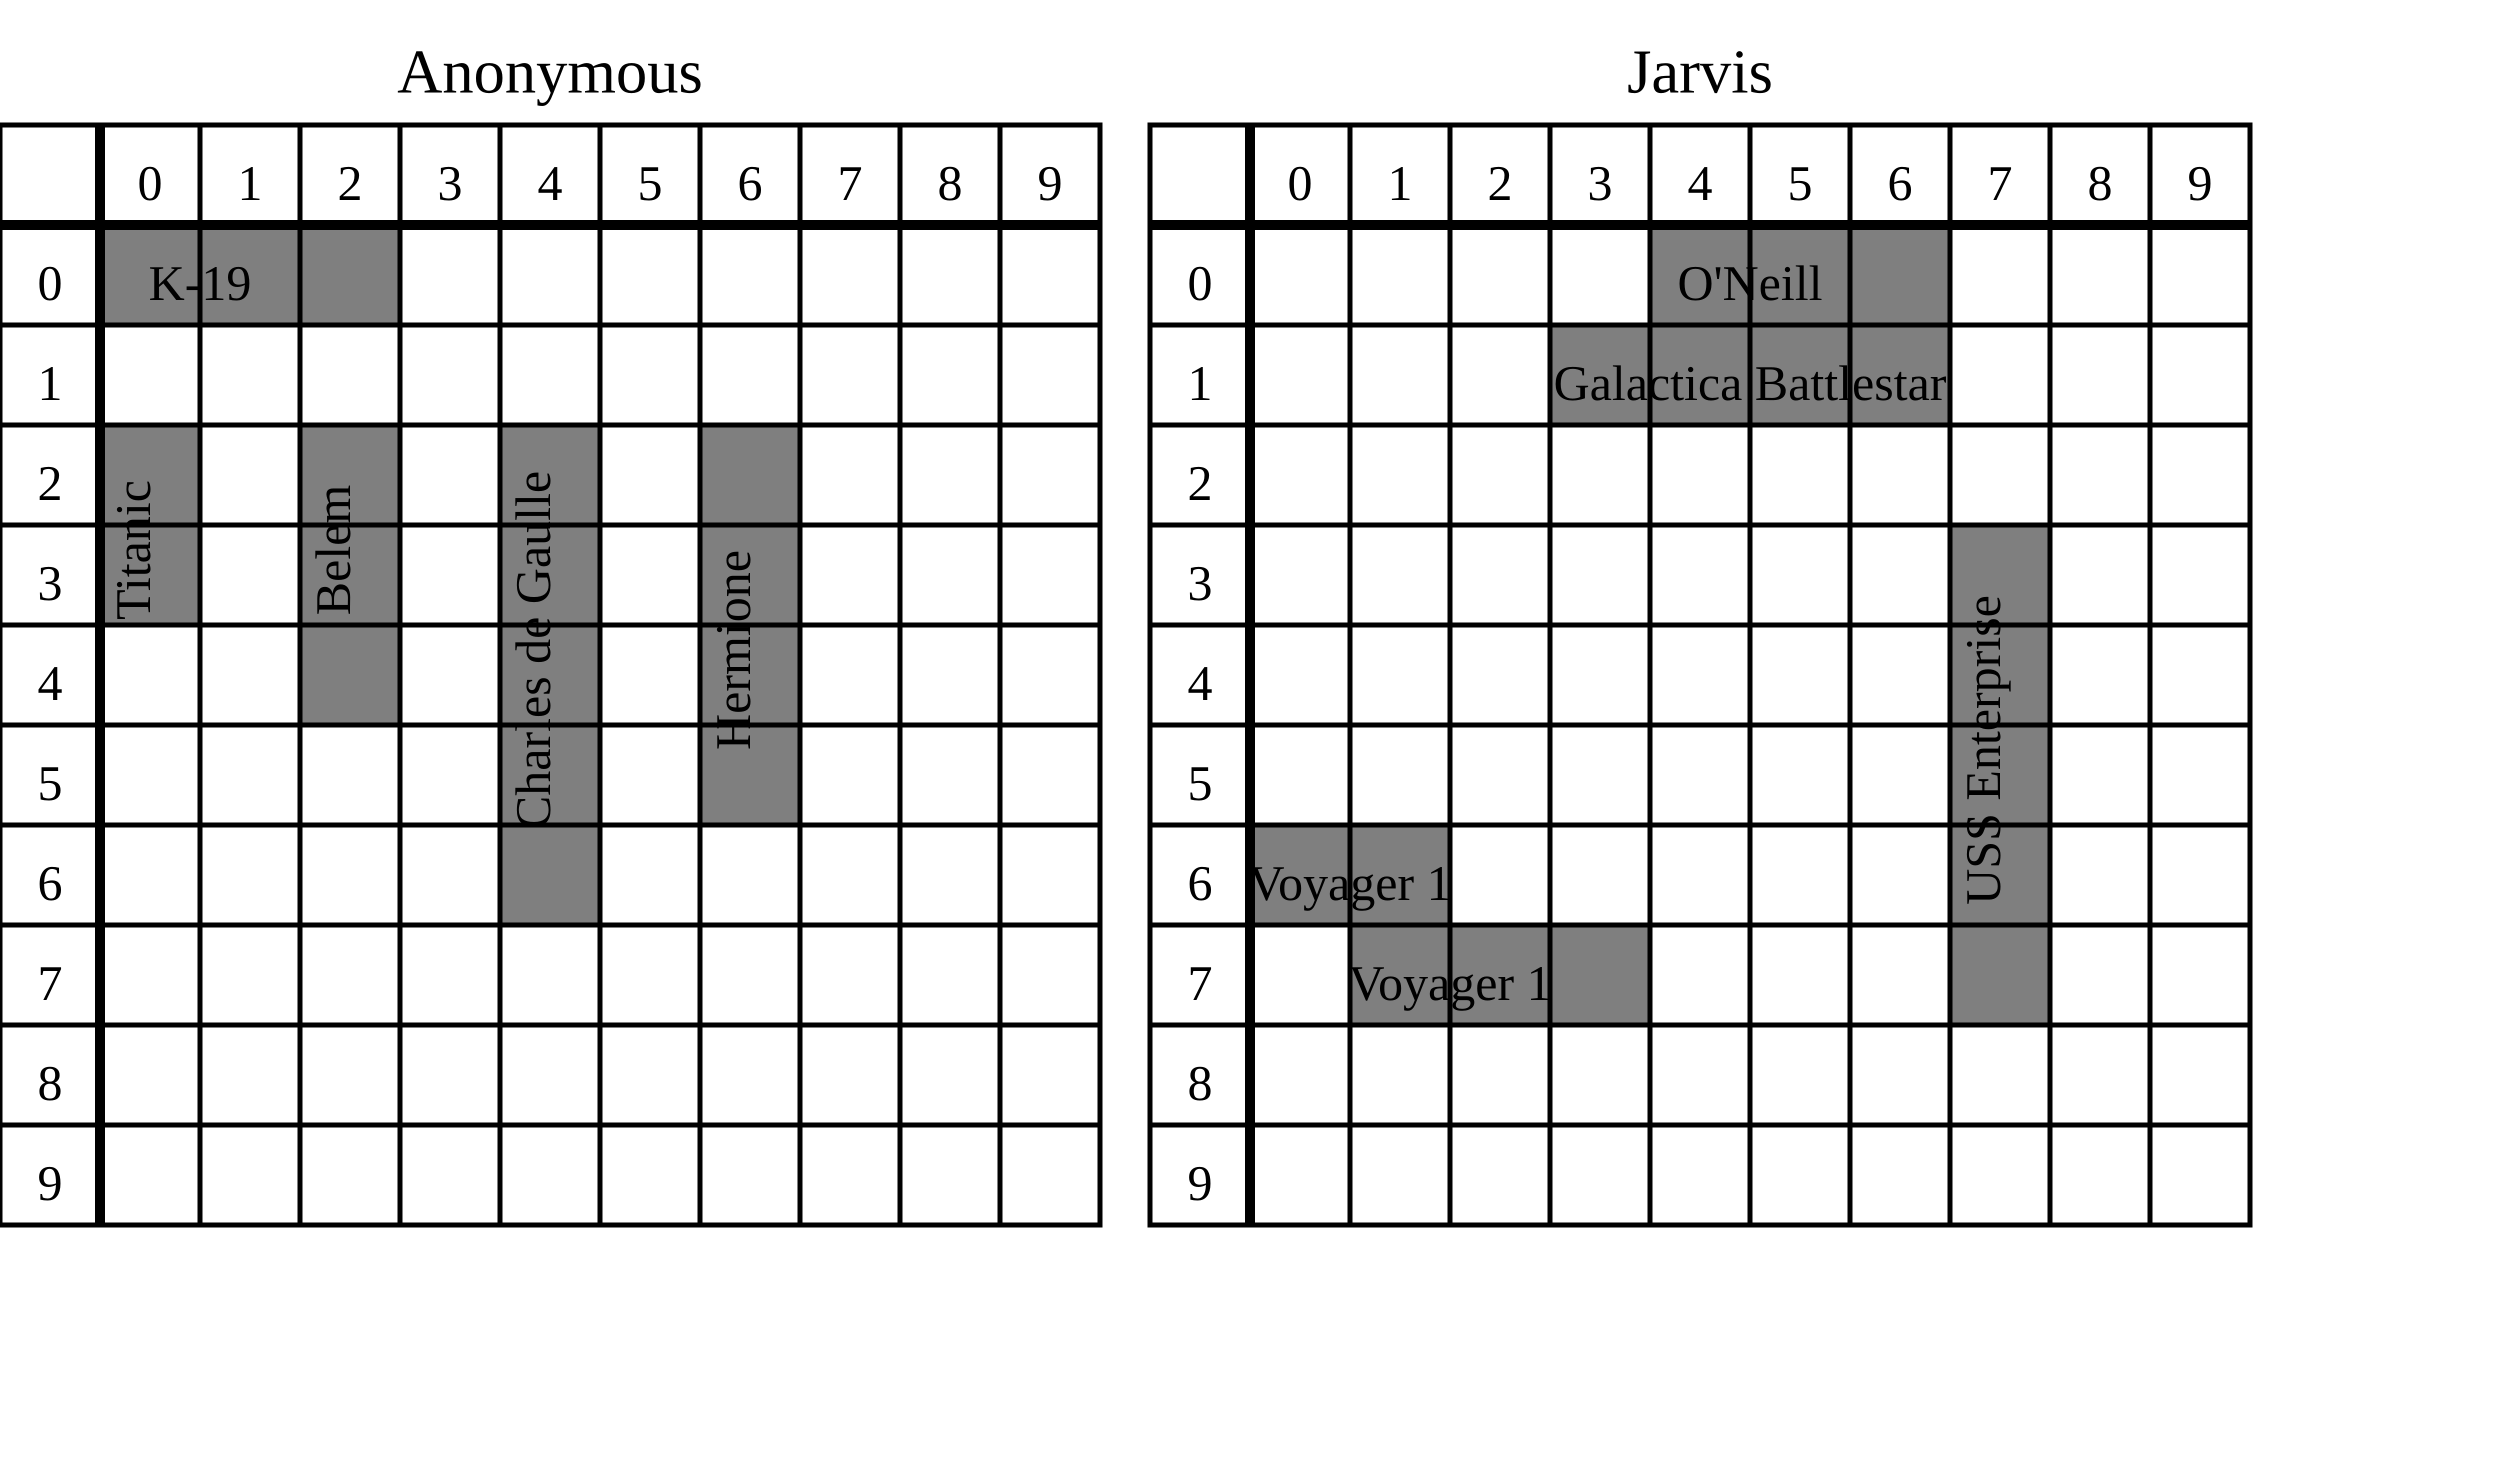
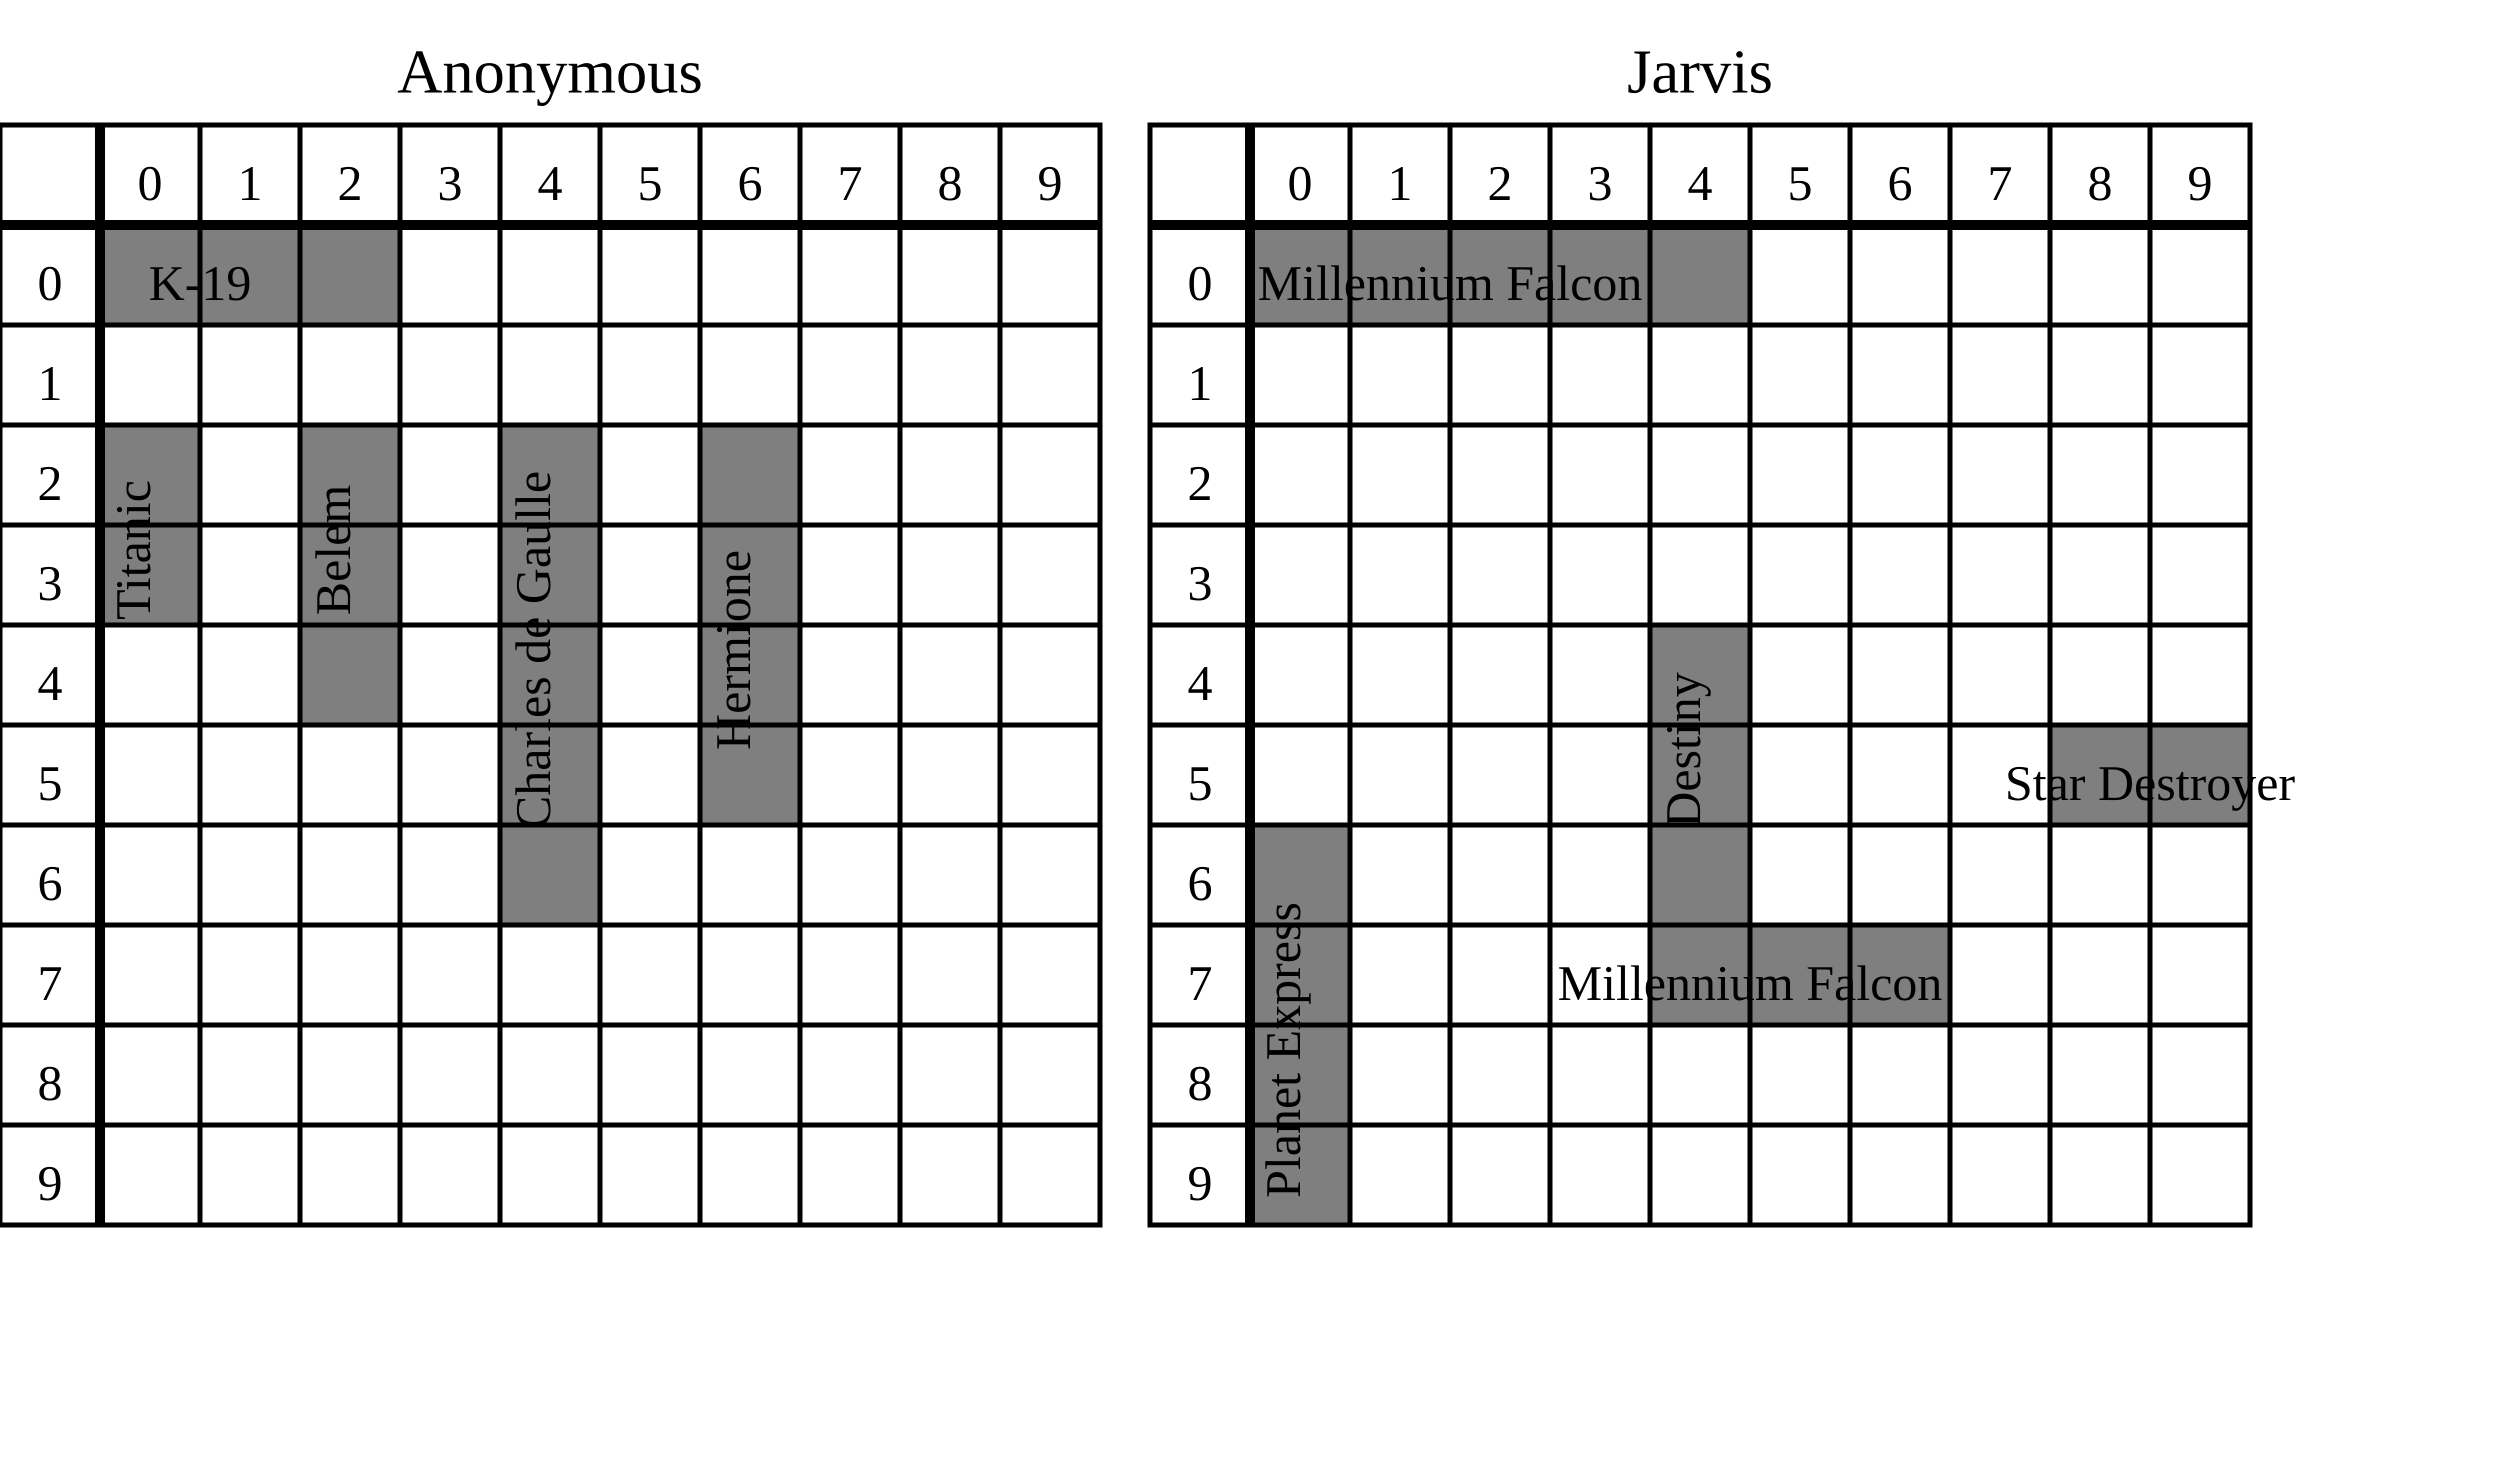
<svg xmlns="http://www.w3.org/2000/svg" version="1.1" width="1000" height="590">
  <defs>
    <symbol id="fire">
      <g transform="scale(40, 40)">
        <g transform="matrix(0.00220524,0,0,0.00220663,-0.03301685,-0.03549806)" id="g3381">
          <g id="g3">
            <linearGradient id="SVGID_1_" y2="16.456" gradientUnits="userSpaceOnUse" x2="230.93" y1="16.456" x1="229.97">
              <stop style="stop-color:#6D0000" offset="0" id="stop6" />
              <stop style="stop-color:#ED1C24" offset="1" id="stop8" />
            </linearGradient>
            <path style="fill:url(#SVGID_1_)" d="m 230.23,16.52 c 0.251,0.074 0.481,0.182 0.703,0.306 -0.321,-0.246 -0.64,-0.494 -0.962,-0.739 l 0.26,0.433 z" id="path10" />
            <linearGradient id="SVGID_2_" y2="17.204" gradientUnits="userSpaceOnUse" x2="231.92" y1="17.204" x1="230.93">
              <stop style="stop-color:#6D0000" offset="0" id="stop13" />
              <stop style="stop-color:#ED1C24" offset="1" id="stop15" />
            </linearGradient>
            <path style="fill:url(#SVGID_2_)" d="m 230.93,16.826 c 0.329,0.252 0.658,0.504 0.985,0.757 -0.3,-0.299 -0.63,-0.556 -0.99,-0.757 z" id="path17" />
            <linearGradient id="SVGID_3_" y2="243.42" gradientUnits="userSpaceOnUse" x2="468.44" y1="243.42" x1="14.975">
              <stop style="stop-color:#6D0000" offset="0" id="stop20" />
              <stop style="stop-color:#ED1C24" offset="1" id="stop22" />
            </linearGradient>
            <path style="fill:url(#SVGID_3_)" d="m 445.06,397.39 c -15.36,-0.273 -28.584,-7.196 -40.049,-16.6 -9.835,-6.95 -15.792,-17.681 -15.562,-29.751 0.822,-3.735 0.521,-7.889 3.288,-10.715 -2.205,-8.897 -3.043,-17.811 -2.047,-27.242 0.908,-4.34 2.047,-8.091 4.398,-11.682 2.091,-2.971 5.234,-3.259 8.45,-3.808 -4.513,-2.754 -7.283,-7.656 -7.341,-12.748 1.804,-8.32 9.981,-13.772 15.445,-19.844 11.279,-9.777 21.113,-20.493 24.546,-34.611 -2.625,2.307 -4.615,5.566 -7.744,7.369 -3.117,3.347 -7.759,4.659 -12.604,4.946 -3.995,-0.546 -8.683,-3.128 -9.749,-7.368 -1.976,-2.785 -1.587,-6.605 -1.212,-10.082 2.075,-5.537 5.004,-11.262 9.461,-15.459 10.757,-12.345 29.001,-12.589 43.565,-8.235 -14.781,-9.446 -35.662,-8.912 -51.527,-16.397 -6.057,-2.076 -11.682,-5.58 -16.238,-10.715 -4.297,-6.403 -5.897,-14.032 -6.316,-22.18 1.73,-14.465 9.504,-27.516 14.811,-41.159 9.577,-19.873 12.056,-43.827 10.758,-65.631 -2.118,18.272 -9.012,35.059 -21.27,48.932 l -10.281,8.581 c -9.434,7.744 -20.928,12.936 -32.984,13.555 -10.786,-0.836 -21.675,-3.273 -30.486,-9.735 -10.095,-7.874 -5.306,-22.02 -3.374,-32.39 -3.648,8.004 -10.441,18.171 -20.104,19.296 -6.345,1.831 -10.988,-4.572 -14.58,-7.773 l 0.073,-0.072 c -5.58,-6.994 -8.87,-14.782 -12.518,-22.728 -3.923,-10.239 -8.855,-19.786 -15.042,-28.901 -4.841,-6.85 -10.759,-11.903 -16.915,-16.66 1.351,1.34 2.261,3.459 3.892,4.562 6.116,9.201 7.904,20.046 7.082,31.525 -2.004,11.984 -8.191,23.088 -18.2,31.583 -5.58,3.446 -11.204,9.186 -18.357,8.234 -4.658,0.13 -8.091,-3.576 -11.105,-7.196 l -0.418,0.101 c -3.375,-5.999 -6.144,-12.257 -7.312,-18.948 -1.226,-4.226 -0.937,-8.827 -2.74,-12.634 0.477,5.855 0.606,11.551 -0.101,17.407 -0.332,9.763 -4.211,20.925 -14.624,24.516 -10.67,3.158 -19.468,-1.946 -26.997,-8.495 0.159,-0.865 -0.764,-0.432 -1.11,-0.922 -2.48,-2.611 -5.986,-4.024 -8.811,-6.447 -1.01,0.346 -0.938,-1.615 -1.789,-0.418 l -0.346,-1.009 c -0.086,0.086 -0.246,0.245 -0.419,0.245 -0.173,-0.331 -0.677,-0.504 -0.258,-0.75 l -1.616,-0.765 c -1.975,-1.917 -4.96,-3.519 -7.687,-4.514 -6.676,-5.018 -15.185,-7.312 -22.67,-9.792 0,0.174 0.087,0.26 -0.086,0.433 -0.506,0.173 -0.606,-0.417 -0.866,-0.677 -18.546,-5.264 -40.798,-5.727 -59.689,-0.707 -1.688,0.52 -2.958,1.644 -4.816,1.832 -4.226,2.077 -8.812,3.129 -12.332,6.734 15.071,-5.235 32.853,-9.143 49.192,-4.37 4.947,1.816 9.965,2.884 14.581,5.394 7.254,4.745 16.05,11.046 21.56,18.979 6.735,10.44 12.099,21.604 14.176,34.063 1.631,10.86 1.919,22.916 -0.619,33.386 -1.976,14.522 -16.585,23.405 -28.872,27.357 1.644,1.919 3.432,2.684 4.729,4.789 6.533,8.437 2.134,20.45 -1.773,28.712 -3.952,4.542 -7.802,9.173 -13.051,11.927 -19.511,10.456 -43.178,11.437 -65.488,14.796 22.829,-0.635 47.533,-1.803 66.67,11.09 4.961,3.188 10.009,7.284 13.109,12.187 2.51,5.493 3.173,12.706 -1.283,17.407 -7.528,3.734 -16.397,-0.261 -22.035,-5.293 1.398,4.903 4.585,9.043 8.68,12.387 1.731,2.02 4.789,1.832 5.985,3.852 8.335,2.654 16.383,8.683 22.974,14.969 5.35,7.097 8.653,15.389 7.125,24.301 0.13,5.364 -2.365,10.312 -5.135,14.666 -10.052,14.854 -18.56,29.377 -22.814,46.566 -0.418,0.765 -0.073,1.774 -0.923,2.309 -0.058,1.601 -0.13,3.733 -1.039,5.017 0.52,1.517 -0.317,2.728 -0.49,4.415 -1.284,7.153 -0.361,14.94 0.721,22.236 0.62,2.799 0.39,3.908 1.514,6.69 0.519,1.358 0.044,3.059 1.053,3.896 0.792,2.797 1.759,5.581 2.221,8.393 1.182,0.663 0.692,2.523 2.062,3.029 -0.158,2.204 2.307,3.805 3.013,5.146 -2.004,-5.321 -2.913,-11.436 -4.167,-17.52 -0.116,-12.231 1.471,-24.302 8.004,-34.555 1.888,-6.044 7.975,-10.354 11.739,-15.057 12.214,-10.211 26.434,-15.285 42.038,-16.786 10.514,-1.443 19.469,2.451 27.328,8.335 11.451,7.86 14.219,21.504 13.413,34.844 l 2.682,-4.774 c 5.437,-7.786 12.734,-16.269 22.858,-14.061 4.024,2.421 6.865,6.547 9.013,10.354 8.322,18.431 10.211,38.434 12.88,58.71 -0.795,-11.19 -0.045,-22.411 0.519,-33.963 1.441,-8.682 1.441,-18.086 5.781,-25.438 2.353,-2.409 3.938,-6.75 7.831,-7.108 -0.519,-1.371 -0.2,-3.232 0.476,-4.604 2.006,-3.59 6.216,-5.651 10.124,-6.546 1.947,0.231 4.312,-0.303 6.115,0.793 1.846,-0.706 3.071,0.981 4.86,1.227 4.341,2.25 9.635,5.25 12.734,8.954 0.027,-5.002 3.129,-8.854 5.394,-12.689 8.062,-9.418 20.507,-12.331 31.973,-13.211 8.22,-1.513 16.136,1.197 23.967,3.333 17.047,7.483 31.944,20.751 51.325,22.61 2.38,-0.546 4.441,1.833 6.966,1.125 8.682,0.938 14.191,0.133 22.585,-0.892 2.278,-0.795 4.916,-0.217 6.777,-1.256 l 0,0.173 c 4.24,-0.389 8.653,-1.616 12.791,-2.928 5.324,-2.178 12.102,-4.269 16.052,-7.629 -6.72,4.48 -15.3,4.99 -23.36,6.17 z M 403.04,197.8 c -0.174,0.159 -0.289,0.39 -0.448,0.562 -0.216,0.216 -0.461,0.361 -0.662,0.592 l 1.11,-1.15 z M 136.37,101.89 c 1.586,1.024 2.885,1.875 2.9,1.875 -1.198,-0.245 -2.221,-0.821 -3.303,-1.312 0.2,-0.27 0.2,-0.28 0.4,-0.56 z m -26.65,81.01 c 0,0 -0.865,-0.952 -0.951,-1.066 -0.203,-0.261 -0.26,-0.592 -0.461,-0.836 l 1.41,1.91 z m 265.77,154.74 c -1.152,3.201 -1.614,6.145 -1.889,8.162 l -0.258,1.731 -0.34,2.11 c 0,0 -0.043,1.759 -0.043,2.091 0,8.566 2.134,16.758 6.086,24.07 -0.75,-0.434 -1.456,-0.81 -2.235,-1.255 l -18.229,-9.62 -0.577,-0.332 -4.196,-1.167 c -7.773,-2.191 -17.45,-4.874 -28.31,-3 -18.402,1.614 -31.957,7.558 -41.36,18.127 -0.446,-0.143 -0.533,-0.173 -1.038,-0.331 -0.145,-0.015 -1.904,-0.158 -2.769,-0.23 -2.618,-0.634 -10.508,-2.542 -11.894,-2.786 l -2.73,-0.229 -2.48,0.562 c -9.403,2.135 -16.814,7.325 -20.854,14.609 l -0.199,0.345 -0.176,0.362 c -0.259,0.532 -0.171,1.125 -0.387,1.671 -1.025,0.98 -1.977,1.903 -2.698,2.812 -2.566,-3.302 -5.797,-6.646 -10.108,-9.242 l -2.351,-1.427 -2.669,-0.577 c -7.354,-1.602 -13.744,-0.521 -19.166,1.859 -3.878,-6.993 -8.912,-11.812 -13.642,-15.114 -12.489,-9.258 -25.57,-13.079 -38.895,-11.319 -11.624,1.14 -22.194,4.21 -31.87,8.768 1.542,-2.437 3.056,-4.846 4.772,-7.384 3.072,-4.816 6.851,-12.085 7.456,-20.823 l 0,0.129 c 0.015,-0.072 0,-0.146 0.015,-0.216 0.058,-0.736 0.231,-1.399 0.231,-2.15 0,-0.144 0,-0.288 -0.014,-0.417 0.158,-1.472 0.389,-2.928 0.389,-4.413 0,-10.153 -3.678,-20.334 -10.803,-29.81 l -0.807,-1.066 -0.981,-0.938 c -3.706,-3.548 -7.412,-6.202 -11.12,-8.869 2.309,-4.27 3.896,-8.897 3.896,-13.975 0,-5.033 -1.154,-10.282 -3.506,-15.416 l -0.446,-1.009 -0.606,-0.952 c -3.908,-6.173 -9.922,-11.899 -17.565,-16.845 5.985,-3.923 10.686,-8.74 14.305,-12.908 l 2.006,-2.336 0.979,-2.033 c 4.442,-9.389 6.663,-17.926 6.663,-25.569 0,-2.928 -0.621,-5.61 -1.284,-8.278 12.099,-8.062 20.117,-19.021 21.906,-31.64 1.456,-6.605 2.09,-13.311 2.09,-19.612 0,-7.053 -0.677,-13.586 -1.484,-18.907 -0.837,-5.062 -2.278,-10.065 -4.067,-15.1 1.414,-1.975 1.587,-2.234 3.158,-4.47 6.98,5.624 20.912,14.696 39.314,9.258 l 0.691,-0.23 c 5.278,-1.817 9.62,-5.177 13.455,-9.128 3.846,3.254 8.976,6.293 15.793,6.689 -0.164,-0.012 -0.325,-0.018 -0.493,-0.042 0,0 0.793,0.044 1.528,0.088 -0.351,-0.006 -0.693,-0.026 -1.036,-0.045 0.414,0.03 0.821,0.042 1.224,0.074 0.173,0 0.304,0.029 0.447,0.029 10.889,0.605 19.124,-5.148 24.156,-8.726 l 2.899,-1.99 1.326,-0.88 0.634,-0.548 c 7.109,-6.028 12.648,-13.166 16.774,-21.026 3.012,6.432 6.286,12.936 11.419,19.354 l 1.099,1.399 2.089,2.033 c 4.082,4.067 13.528,13.209 27.156,10.196 0.647,-0.087 1.255,-0.404 1.903,-0.534 1.976,3.866 4.674,7.586 8.868,10.859 10.125,7.428 22.859,11.638 38.953,12.879 l 1.054,0.071 1.053,-0.057 c 10.035,-0.506 19.902,-3.548 29.245,-8.552 -3.315,7.888 -6.359,16.498 -7.484,25.857 l -0.172,1.399 0.071,1.414 c 0.635,12.345 3.605,22.324 9.1,30.501 l 0.62,0.922 0.736,0.837 c 6.1,6.893 13.757,11.926 22.642,15.099 0.1,0.043 0.216,0.073 0.316,0.116 -0.015,0 -0.015,0.015 -0.015,0.029 0.086,0.03 0.174,0.101 0.274,0.129 0,0 -0.216,-0.087 -0.288,-0.115 -4.514,4.989 -8.351,10.989 -11.276,18.819 l -0.737,1.948 -0.217,2.047 c -0.187,1.615 -0.417,3.706 -0.417,6.072 0,3.316 0.895,7.167 2.566,11.045 1.716,5.48 5.062,9.807 9.273,12.865 -0.043,0.043 -4.428,4.413 -4.428,4.413 -5.494,5.264 -13.037,12.46 -15.415,23.535 l -0.392,1.773 0.029,1.816 c 0.015,2.785 0.447,5.51 1.196,8.15 -3.704,5.939 -5.363,11.723 -6.372,16.627 l -0.158,0.777 -0.089,0.794 c -0.345,3.217 -0.519,6.433 -0.519,9.648 0.01,5.49 0.69,11.06 1.71,16.67 z m 19.07,55.9 c 0.231,0.187 0.463,0.302 0.692,0.49 0.087,0.058 0.145,0.159 0.245,0.216 l -0.94,-0.71 z" id="path24" />
          </g>
          <g id="g26">
            <radialGradient id="SVGID_4_" gradientUnits="userSpaceOnUse" cy="16.456" cx="230.45" r="0.429">
              <stop style="stop-color:#FFF200" offset="0" id="stop29" />
              <stop style="stop-color:#F26822" offset="1" id="stop31" />
            </radialGradient>
            <path style="fill:url(#SVGID_4_)" d="m 230.23,16.52 c 0.251,0.074 0.481,0.182 0.703,0.306 -0.321,-0.246 -0.64,-0.494 -0.962,-0.739 l 0.26,0.433 z" id="path33" />
            <radialGradient id="SVGID_5_" gradientUnits="userSpaceOnUse" cy="17.204" cx="231.42" r="0.44">
              <stop style="stop-color:#FFF200" offset="0" id="stop36" />
              <stop style="stop-color:#F26822" offset="1" id="stop38" />
            </radialGradient>
            <path style="fill:url(#SVGID_5_)" d="m 230.93,16.826 c 0.329,0.252 0.658,0.504 0.985,0.757 -0.3,-0.299 -0.63,-0.556 -0.99,-0.757 z" id="path40" />
            <radialGradient id="SVGID_6_" gradientUnits="userSpaceOnUse" cy="236.07" cx="247.08" r="157.62">
              <stop style="stop-color:#FFF200" offset="0" id="stop43" />
              <stop style="stop-color:#F26822" offset="1" id="stop45" />
            </radialGradient>
            <path style="fill:url(#SVGID_6_)" d="m 403.04,197.8 c -0.174,0.159 -0.289,0.39 -0.448,0.562 -0.216,0.216 -0.461,0.361 -0.662,0.592 l 1.11,-1.15 z M 136.37,101.89 c 1.586,1.024 2.885,1.875 2.9,1.875 -1.198,-0.245 -2.221,-0.821 -3.303,-1.312 0.2,-0.27 0.2,-0.28 0.4,-0.56 z m -26.65,81.01 c 0,0 -0.865,-0.952 -0.951,-1.066 -0.203,-0.261 -0.26,-0.592 -0.461,-0.836 l 1.41,1.91 z m 265.77,154.74 c -1.152,3.201 -1.614,6.145 -1.889,8.162 l -0.258,1.731 -0.34,2.11 c 0,0 -0.043,1.759 -0.043,2.091 0,8.566 2.134,16.758 6.086,24.07 -0.75,-0.434 -1.456,-0.81 -2.235,-1.255 l -18.229,-9.62 -0.577,-0.332 -4.196,-1.167 c -7.773,-2.191 -17.45,-4.874 -28.31,-3 -18.402,1.614 -31.957,7.558 -41.36,18.127 -0.446,-0.143 -0.533,-0.173 -1.038,-0.331 -0.145,-0.015 -1.904,-0.158 -2.769,-0.23 -2.618,-0.634 -10.508,-2.542 -11.894,-2.786 l -2.73,-0.229 -2.48,0.562 c -9.403,2.135 -16.814,7.325 -20.854,14.609 l -0.199,0.345 -0.176,0.362 c -0.259,0.532 -0.171,1.125 -0.387,1.671 -1.025,0.98 -1.977,1.903 -2.698,2.812 -2.566,-3.302 -5.797,-6.646 -10.108,-9.242 l -2.351,-1.427 -2.669,-0.577 c -7.354,-1.602 -13.744,-0.521 -19.166,1.859 -3.878,-6.993 -8.912,-11.812 -13.642,-15.114 -12.489,-9.258 -25.57,-13.079 -38.895,-11.319 -11.624,1.14 -22.194,4.21 -31.87,8.768 1.542,-2.437 3.056,-4.846 4.772,-7.384 3.072,-4.816 6.851,-12.085 7.456,-20.823 l 0,0.129 c 0.015,-0.072 0,-0.146 0.015,-0.216 0.058,-0.736 0.231,-1.399 0.231,-2.15 0,-0.144 0,-0.288 -0.014,-0.417 0.158,-1.472 0.389,-2.928 0.389,-4.413 0,-10.153 -3.678,-20.334 -10.803,-29.81 l -0.807,-1.066 -0.981,-0.938 c -3.706,-3.548 -7.412,-6.202 -11.12,-8.869 2.309,-4.27 3.896,-8.897 3.896,-13.975 0,-5.033 -1.154,-10.282 -3.506,-15.416 l -0.446,-1.009 -0.606,-0.952 c -3.908,-6.173 -9.922,-11.899 -17.565,-16.845 5.985,-3.923 10.686,-8.74 14.305,-12.908 l 2.006,-2.336 0.979,-2.033 c 4.442,-9.389 6.663,-17.926 6.663,-25.569 0,-2.928 -0.621,-5.61 -1.284,-8.278 12.099,-8.062 20.117,-19.021 21.906,-31.64 1.456,-6.605 2.09,-13.311 2.09,-19.612 0,-7.053 -0.677,-13.586 -1.484,-18.907 -0.837,-5.062 -2.278,-10.065 -4.067,-15.1 1.414,-1.975 1.587,-2.234 3.158,-4.47 6.98,5.624 20.912,14.696 39.314,9.258 l 0.691,-0.23 c 5.278,-1.817 9.62,-5.177 13.455,-9.128 3.846,3.254 8.976,6.293 15.793,6.689 -0.164,-0.012 -0.325,-0.018 -0.493,-0.042 0,0 0.793,0.044 1.528,0.088 -0.351,-0.006 -0.693,-0.026 -1.036,-0.045 0.414,0.03 0.821,0.042 1.224,0.074 0.173,0 0.304,0.029 0.447,0.029 10.889,0.605 19.124,-5.148 24.156,-8.726 l 2.899,-1.99 1.326,-0.88 0.634,-0.548 c 7.109,-6.028 12.648,-13.166 16.774,-21.026 3.012,6.432 6.286,12.936 11.419,19.354 l 1.099,1.399 2.089,2.033 c 4.082,4.067 13.528,13.209 27.156,10.196 0.647,-0.087 1.255,-0.404 1.903,-0.534 1.976,3.866 4.674,7.586 8.868,10.859 10.125,7.428 22.859,11.638 38.953,12.879 l 1.054,0.071 1.053,-0.057 c 10.035,-0.506 19.902,-3.548 29.245,-8.552 -3.315,7.888 -6.359,16.498 -7.484,25.857 l -0.172,1.399 0.071,1.414 c 0.635,12.345 3.605,22.324 9.1,30.501 l 0.62,0.922 0.736,0.837 c 6.1,6.893 13.757,11.926 22.642,15.099 0.1,0.043 0.216,0.073 0.316,0.116 -0.015,0 -0.015,0.015 -0.015,0.029 0.086,0.03 0.174,0.101 0.274,0.129 0,0 -0.216,-0.087 -0.288,-0.115 -4.514,4.989 -8.351,10.989 -11.276,18.819 l -0.737,1.948 -0.217,2.047 c -0.187,1.615 -0.417,3.706 -0.417,6.072 0,3.316 0.895,7.167 2.566,11.045 1.716,5.48 5.062,9.807 9.273,12.865 -0.043,0.043 -4.428,4.413 -4.428,4.413 -5.494,5.264 -13.037,12.46 -15.415,23.535 l -0.392,1.773 0.029,1.816 c 0.015,2.785 0.447,5.51 1.196,8.15 -3.704,5.939 -5.363,11.723 -6.372,16.627 l -0.158,0.777 -0.089,0.794 c -0.345,3.217 -0.519,6.433 -0.519,9.648 0.01,5.49 0.69,11.06 1.71,16.67 z m 19.07,55.9 c 0.231,0.187 0.463,0.302 0.692,0.49 0.087,0.058 0.145,0.159 0.245,0.216 l -0.94,-0.71 z" id="path47" />
          </g>
        </g>
      </g>
    </symbol>
    <symbol id="missed">
      <g transform="scale(40, 40)">
        <g>
          <circle r="0.049" cy="0.5" cx="0.5" id="path3430" style="opacity:1;fill:#001560;fill-opacity:1;stroke:none;stroke-width:0.6;stroke-miterlimit:4;stroke-dasharray:none;stroke-opacity:1" />
          <circle r="0.129" cy="0.5" cx="0.5" id="path3430-2" style="opacity:0.8;fill:none;fill-opacity:1;stroke:#001560;stroke-width:0.038;stroke-miterlimit:4;stroke-dasharray:none;stroke-opacity:1" />
          <circle r="0.248" cy="0.5" cx="0.5" id="path3430-2-7" style="opacity:0.65;fill:none;fill-opacity:1;stroke:#001560;stroke-width:0.043;stroke-miterlimit:4;stroke-dasharray:none;stroke-opacity:1" />
          <circle r="0.403" cy="0.5" cx="0.5" id="path3430-2-7-4" style="opacity:0.5;fill:none;fill-opacity:1;stroke:#001560;stroke-width:0.07;stroke-miterlimit:4;stroke-dasharray:none;stroke-opacity:1" />
        </g>
      </g>
    </symbol>
  </defs>
  <text x="220" y="25" transform="translate(0, 12) " alignment-baseline="central" fill="" text-anchor="middle" font-size="25">Anonymous</text>
  <text x="680" y="25" transform="translate(0, 12) " alignment-baseline="central" fill="" text-anchor="middle" font-size="25">Jarvis</text>
  <g transform="translate(0, 50)">
    <g>
      <rect x="0" y="0" width="440" height="440" style="fill:rgb(255,255,255);stroke-width:2;stroke:rgb(0,0,0)" />
      <line x1="40" y1="0" x2="40" y2="440" style="stroke:rgb(0,0,0);stroke-width:4" />
      <line x1="0" y1="40" x2="440" y2="40" style="stroke:rgb(0,0,0);stroke-width:4" />
      <line x1="80" y1="0" x2="80" y2="440" style="stroke:rgb(0,0,0);stroke-width:2" />
      <line x1="120" y1="0" x2="120" y2="440" style="stroke:rgb(0,0,0);stroke-width:2" />
      <line x1="160" y1="0" x2="160" y2="440" style="stroke:rgb(0,0,0);stroke-width:2" />
      <line x1="200" y1="0" x2="200" y2="440" style="stroke:rgb(0,0,0);stroke-width:2" />
      <line x1="240" y1="0" x2="240" y2="440" style="stroke:rgb(0,0,0);stroke-width:2" />
      <line x1="280" y1="0" x2="280" y2="440" style="stroke:rgb(0,0,0);stroke-width:2" />
      <line x1="320" y1="0" x2="320" y2="440" style="stroke:rgb(0,0,0);stroke-width:2" />
      <line x1="360" y1="0" x2="360" y2="440" style="stroke:rgb(0,0,0);stroke-width:2" />
      <line x1="400" y1="0" x2="400" y2="440" style="stroke:rgb(0,0,0);stroke-width:2" />
      <line x1="0" y1="80" x2="440" y2="80" style="stroke:rgb(0,0,0);stroke-width:2" />
      <line x1="0" y1="120" x2="440" y2="120" style="stroke:rgb(0,0,0);stroke-width:2" />
      <line x1="0" y1="160" x2="440" y2="160" style="stroke:rgb(0,0,0);stroke-width:2" />
      <line x1="0" y1="200" x2="440" y2="200" style="stroke:rgb(0,0,0);stroke-width:2" />
      <line x1="0" y1="240" x2="440" y2="240" style="stroke:rgb(0,0,0);stroke-width:2" />
      <line x1="0" y1="280" x2="440" y2="280" style="stroke:rgb(0,0,0);stroke-width:2" />
      <line x1="0" y1="320" x2="440" y2="320" style="stroke:rgb(0,0,0);stroke-width:2" />
      <line x1="0" y1="360" x2="440" y2="360" style="stroke:rgb(0,0,0);stroke-width:2" />
      <line x1="0" y1="400" x2="440" y2="400" style="stroke:rgb(0,0,0);stroke-width:2" />
      <text x="60" y="20" transform="translate(0, 10) " alignment-baseline="central" fill="" text-anchor="middle" font-size="20">0</text>
      <text x="100" y="20" transform="translate(0, 10) " alignment-baseline="central" fill="" text-anchor="middle" font-size="20">1</text>
      <text x="140" y="20" transform="translate(0, 10) " alignment-baseline="central" fill="" text-anchor="middle" font-size="20">2</text>
      <text x="180" y="20" transform="translate(0, 10) " alignment-baseline="central" fill="" text-anchor="middle" font-size="20">3</text>
      <text x="220" y="20" transform="translate(0, 10) " alignment-baseline="central" fill="" text-anchor="middle" font-size="20">4</text>
      <text x="260" y="20" transform="translate(0, 10) " alignment-baseline="central" fill="" text-anchor="middle" font-size="20">5</text>
      <text x="300" y="20" transform="translate(0, 10) " alignment-baseline="central" fill="" text-anchor="middle" font-size="20">6</text>
      <text x="340" y="20" transform="translate(0, 10) " alignment-baseline="central" fill="" text-anchor="middle" font-size="20">7</text>
      <text x="380" y="20" transform="translate(0, 10) " alignment-baseline="central" fill="" text-anchor="middle" font-size="20">8</text>
      <text x="420" y="20" transform="translate(0, 10) " alignment-baseline="central" fill="" text-anchor="middle" font-size="20">9</text>
      <text x="20" y="60" transform="translate(0, 10) " alignment-baseline="central" fill="" text-anchor="middle" font-size="20">0</text>
      <text x="20" y="100" transform="translate(0, 10) " alignment-baseline="central" fill="" text-anchor="middle" font-size="20">1</text>
      <text x="20" y="140" transform="translate(0, 10) " alignment-baseline="central" fill="" text-anchor="middle" font-size="20">2</text>
      <text x="20" y="180" transform="translate(0, 10) " alignment-baseline="central" fill="" text-anchor="middle" font-size="20">3</text>
      <text x="20" y="220" transform="translate(0, 10) " alignment-baseline="central" fill="" text-anchor="middle" font-size="20">4</text>
      <text x="20" y="260" transform="translate(0, 10) " alignment-baseline="central" fill="" text-anchor="middle" font-size="20">5</text>
      <text x="20" y="300" transform="translate(0, 10) " alignment-baseline="central" fill="" text-anchor="middle" font-size="20">6</text>
      <text x="20" y="340" transform="translate(0, 10) " alignment-baseline="central" fill="" text-anchor="middle" font-size="20">7</text>
      <text x="20" y="380" transform="translate(0, 10) " alignment-baseline="central" fill="" text-anchor="middle" font-size="20">8</text>
      <text x="20" y="420" transform="translate(0, 10) " alignment-baseline="central" fill="" text-anchor="middle" font-size="20">9</text>
    </g>
    <rect x="280" y="120" width="40" height="160" style="fill:rgb(0, 0, 0);fill-opacity:0.5;" />
    <text x="300" y="200" transform="translate(0, 10) rotate(-90, 300, 200)" alignment-baseline="central" fill="" text-anchor="middle" font-size="20">Hermione</text>
    <rect x="40" y="40" width="120" height="40" style="fill:rgb(0, 0, 0);fill-opacity:0.5;" />
    <text x="80" y="60" transform="translate(0, 10) " alignment-baseline="central" fill="" text-anchor="middle" font-size="20">K-19</text>
    <rect x="40" y="120" width="40" height="80" style="fill:rgb(0, 0, 0);fill-opacity:0.5;" />
    <text x="60" y="160" transform="translate(0, 10) rotate(-90, 60, 160)" alignment-baseline="central" fill="" text-anchor="middle" font-size="20">Titanic</text>
    <rect x="120" y="120" width="40" height="120" style="fill:rgb(0, 0, 0);fill-opacity:0.5;" />
    <text x="140" y="160" transform="translate(0, 10) rotate(-90, 140, 160)" alignment-baseline="central" fill="" text-anchor="middle" font-size="20">Belem</text>
    <rect x="200" y="120" width="40" height="200" style="fill:rgb(0, 0, 0);fill-opacity:0.5;" />
    <text x="220" y="200" transform="translate(0, 10) rotate(-90, 220, 200)" alignment-baseline="central" fill="" text-anchor="middle" font-size="20">Charles de Gaulle</text>
  </g>
  <g transform="translate(460, 50)">
    <g>
      <rect x="0" y="0" width="440" height="440" style="fill:rgb(255,255,255);stroke-width:2;stroke:rgb(0,0,0)" />
      <line x1="40" y1="0" x2="40" y2="440" style="stroke:rgb(0,0,0);stroke-width:4" />
      <line x1="0" y1="40" x2="440" y2="40" style="stroke:rgb(0,0,0);stroke-width:4" />
      <line x1="80" y1="0" x2="80" y2="440" style="stroke:rgb(0,0,0);stroke-width:2" />
      <line x1="120" y1="0" x2="120" y2="440" style="stroke:rgb(0,0,0);stroke-width:2" />
      <line x1="160" y1="0" x2="160" y2="440" style="stroke:rgb(0,0,0);stroke-width:2" />
      <line x1="200" y1="0" x2="200" y2="440" style="stroke:rgb(0,0,0);stroke-width:2" />
      <line x1="240" y1="0" x2="240" y2="440" style="stroke:rgb(0,0,0);stroke-width:2" />
      <line x1="280" y1="0" x2="280" y2="440" style="stroke:rgb(0,0,0);stroke-width:2" />
      <line x1="320" y1="0" x2="320" y2="440" style="stroke:rgb(0,0,0);stroke-width:2" />
      <line x1="360" y1="0" x2="360" y2="440" style="stroke:rgb(0,0,0);stroke-width:2" />
      <line x1="400" y1="0" x2="400" y2="440" style="stroke:rgb(0,0,0);stroke-width:2" />
      <line x1="0" y1="80" x2="440" y2="80" style="stroke:rgb(0,0,0);stroke-width:2" />
      <line x1="0" y1="120" x2="440" y2="120" style="stroke:rgb(0,0,0);stroke-width:2" />
      <line x1="0" y1="160" x2="440" y2="160" style="stroke:rgb(0,0,0);stroke-width:2" />
      <line x1="0" y1="200" x2="440" y2="200" style="stroke:rgb(0,0,0);stroke-width:2" />
      <line x1="0" y1="240" x2="440" y2="240" style="stroke:rgb(0,0,0);stroke-width:2" />
      <line x1="0" y1="280" x2="440" y2="280" style="stroke:rgb(0,0,0);stroke-width:2" />
      <line x1="0" y1="320" x2="440" y2="320" style="stroke:rgb(0,0,0);stroke-width:2" />
      <line x1="0" y1="360" x2="440" y2="360" style="stroke:rgb(0,0,0);stroke-width:2" />
      <line x1="0" y1="400" x2="440" y2="400" style="stroke:rgb(0,0,0);stroke-width:2" />
      <text x="60" y="20" transform="translate(0, 10) " alignment-baseline="central" fill="" text-anchor="middle" font-size="20">0</text>
      <text x="100" y="20" transform="translate(0, 10) " alignment-baseline="central" fill="" text-anchor="middle" font-size="20">1</text>
      <text x="140" y="20" transform="translate(0, 10) " alignment-baseline="central" fill="" text-anchor="middle" font-size="20">2</text>
      <text x="180" y="20" transform="translate(0, 10) " alignment-baseline="central" fill="" text-anchor="middle" font-size="20">3</text>
      <text x="220" y="20" transform="translate(0, 10) " alignment-baseline="central" fill="" text-anchor="middle" font-size="20">4</text>
      <text x="260" y="20" transform="translate(0, 10) " alignment-baseline="central" fill="" text-anchor="middle" font-size="20">5</text>
      <text x="300" y="20" transform="translate(0, 10) " alignment-baseline="central" fill="" text-anchor="middle" font-size="20">6</text>
      <text x="340" y="20" transform="translate(0, 10) " alignment-baseline="central" fill="" text-anchor="middle" font-size="20">7</text>
      <text x="380" y="20" transform="translate(0, 10) " alignment-baseline="central" fill="" text-anchor="middle" font-size="20">8</text>
      <text x="420" y="20" transform="translate(0, 10) " alignment-baseline="central" fill="" text-anchor="middle" font-size="20">9</text>
      <text x="20" y="60" transform="translate(0, 10) " alignment-baseline="central" fill="" text-anchor="middle" font-size="20">0</text>
      <text x="20" y="100" transform="translate(0, 10) " alignment-baseline="central" fill="" text-anchor="middle" font-size="20">1</text>
      <text x="20" y="140" transform="translate(0, 10) " alignment-baseline="central" fill="" text-anchor="middle" font-size="20">2</text>
      <text x="20" y="180" transform="translate(0, 10) " alignment-baseline="central" fill="" text-anchor="middle" font-size="20">3</text>
      <text x="20" y="220" transform="translate(0, 10) " alignment-baseline="central" fill="" text-anchor="middle" font-size="20">4</text>
      <text x="20" y="260" transform="translate(0, 10) " alignment-baseline="central" fill="" text-anchor="middle" font-size="20">5</text>
      <text x="20" y="300" transform="translate(0, 10) " alignment-baseline="central" fill="" text-anchor="middle" font-size="20">6</text>
      <text x="20" y="340" transform="translate(0, 10) " alignment-baseline="central" fill="" text-anchor="middle" font-size="20">7</text>
      <text x="20" y="380" transform="translate(0, 10) " alignment-baseline="central" fill="" text-anchor="middle" font-size="20">8</text>
      <text x="20" y="420" transform="translate(0, 10) " alignment-baseline="central" fill="" text-anchor="middle" font-size="20">9</text>
    </g>
-     <rect x="160" y="80" width="160" height="40" style="fill:rgb(0, 0, 0);fill-opacity:0.5;" />
-     <text x="240" y="100" transform="translate(0, 10) " alignment-baseline="central" fill="" text-anchor="middle" font-size="20">Galactica Battlestar</text>
-     <rect x="200" y="40" width="120" height="40" style="fill:rgb(0, 0, 0);fill-opacity:0.5;" />
-     <text x="240" y="60" transform="translate(0, 10) " alignment-baseline="central" fill="" text-anchor="middle" font-size="20">O'Neill</text>
-     <rect x="40" y="280" width="80" height="40" style="fill:rgb(0, 0, 0);fill-opacity:0.5;" />
-     <text x="80" y="300" transform="translate(0, 10) " alignment-baseline="central" fill="" text-anchor="middle" font-size="20">Voyager 1</text>
-     <rect x="80" y="320" width="120" height="40" style="fill:rgb(0, 0, 0);fill-opacity:0.5;" />
-     <text x="120" y="340" transform="translate(0, 10) " alignment-baseline="central" fill="" text-anchor="middle" font-size="20">Voyager 1</text>
-     <rect x="320" y="160" width="40" height="200" style="fill:rgb(0, 0, 0);fill-opacity:0.5;" />
-     <text x="340" y="240" transform="translate(0, 10) rotate(-90, 340, 240)" alignment-baseline="central" fill="" text-anchor="middle" font-size="20">USS Enterprise</text>
+     <rect x="40" y="280" width="40" height="160" style="fill:rgb(0, 0, 0);fill-opacity:0.5;" />
+     <text x="60" y="360" transform="translate(0, 10) rotate(-90, 60, 360)" alignment-baseline="central" fill="" text-anchor="middle" font-size="20">Planet Express</text>
+     <rect x="200" y="320" width="120" height="40" style="fill:rgb(0, 0, 0);fill-opacity:0.5;" />
+     <text x="240" y="340" transform="translate(0, 10) " alignment-baseline="central" fill="" text-anchor="middle" font-size="20">Millennium Falcon</text>
+     <rect x="360" y="240" width="80" height="40" style="fill:rgb(0, 0, 0);fill-opacity:0.5;" />
+     <text x="400" y="260" transform="translate(0, 10) " alignment-baseline="central" fill="" text-anchor="middle" font-size="20">Star Destroyer</text>
+     <rect x="200" y="200" width="40" height="120" style="fill:rgb(0, 0, 0);fill-opacity:0.5;" />
+     <text x="220" y="240" transform="translate(0, 10) rotate(-90, 220, 240)" alignment-baseline="central" fill="" text-anchor="middle" font-size="20">Destiny</text>
+     <rect x="40" y="40" width="200" height="40" style="fill:rgb(0, 0, 0);fill-opacity:0.5;" />
+     <text x="120" y="60" transform="translate(0, 10) " alignment-baseline="central" fill="" text-anchor="middle" font-size="20">Millennium Falcon</text>
  </g>
</svg>
